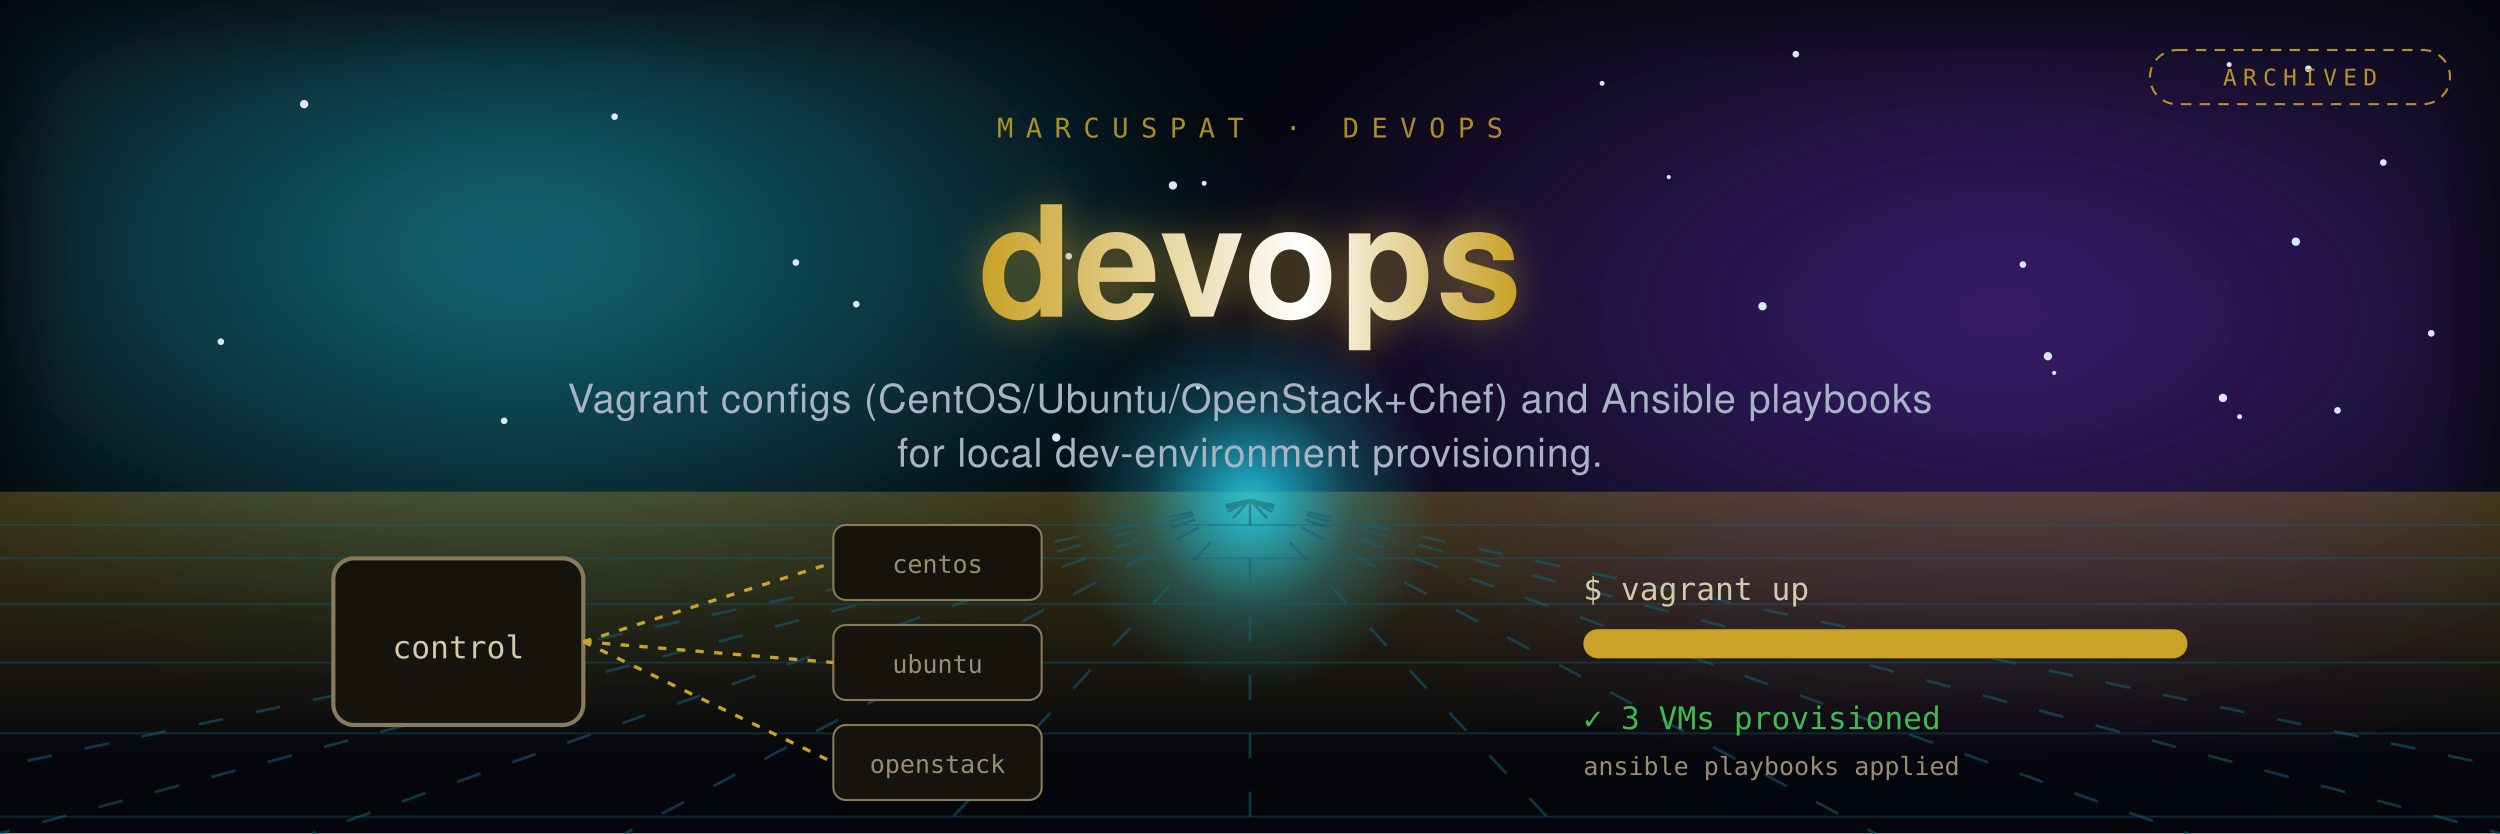
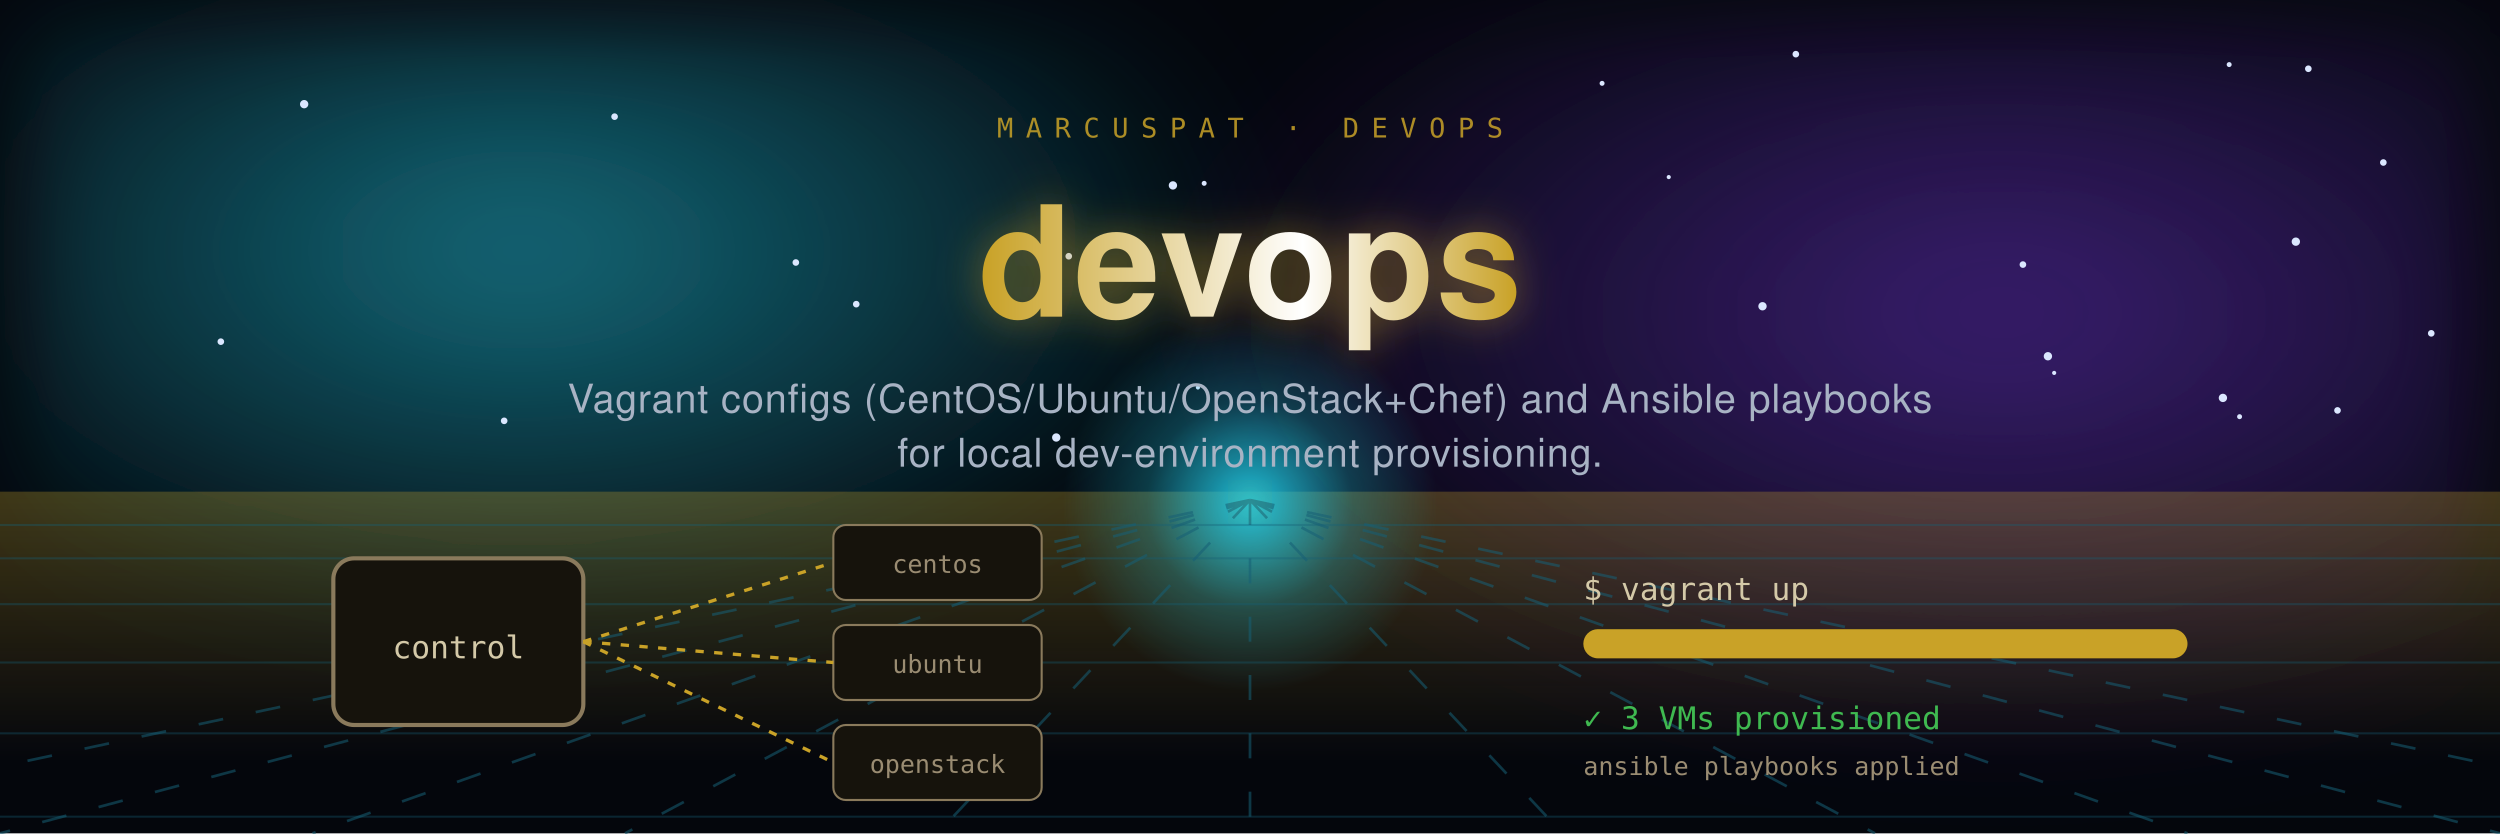
- <svg xmlns="http://www.w3.org/2000/svg" width="1200" height="400" viewBox="0 0 1200 400" role="img" aria-label="devops — devops">
+ <svg xmlns="http://www.w3.org/2000/svg" width="1200" height="400" viewBox="0 0 1200 400" role="img" aria-label="devops: Vagrant configs (CentOS/Ubuntu/OpenStack+Chef) and Ansible playbooks">
  <defs>
    <radialGradient id="aur1">
      <stop offset="0" stop-color="#22d3ee" stop-opacity="0.50" />
      <stop offset="1" stop-color="#22d3ee" stop-opacity="0" />
    </radialGradient>
    <radialGradient id="aur2">
      <stop offset="0" stop-color="#7c3aed" stop-opacity="0.45" />
      <stop offset="1" stop-color="#7c3aed" stop-opacity="0" />
    </radialGradient>
    <radialGradient id="orb">
      <stop offset="0" stop-color="#22d3ee" stop-opacity="0.9" />
      <stop offset="0.55" stop-color="#22d3ee" stop-opacity="0.25" />
      <stop offset="1" stop-color="#22d3ee" stop-opacity="0" />
    </radialGradient>
    <linearGradient id="tgrad" x1="0" x2="1">
      <stop offset="0" stop-color="#c9a227" />
      <stop offset="0.6" stop-color="#ffffff" />
      <stop offset="1" stop-color="#c9a227" />
    </linearGradient>
    <linearGradient id="beam" x1="0" x2="1">
      <stop offset="0" stop-color="#ffffff" stop-opacity="0" />
      <stop offset="0.5" stop-color="#ffffff" stop-opacity="0.45" />
      <stop offset="1" stop-color="#ffffff" stop-opacity="0" />
    </linearGradient>
    <linearGradient id="hglow" x1="0" x2="0" y1="0" y2="1">
      <stop offset="0" stop-color="#c9a227" stop-opacity="0.30" />
      <stop offset="1" stop-color="#c9a227" stop-opacity="0" />
    </linearGradient>
    <filter id="soft" x="-80%" y="-80%" width="260%" height="260%">
      <feGaussianBlur stdDeviation="30" />
    </filter>
    <filter id="glow" x="-80%" y="-80%" width="260%" height="260%">
      <feGaussianBlur stdDeviation="5" />
    </filter>
    <filter id="glow2" x="-80%" y="-80%" width="260%" height="260%">
      <feGaussianBlur stdDeviation="10" />
    </filter>
  </defs>
  <rect width="1200" height="400" fill="#04060c" />
  <ellipse cx="250" cy="120" rx="360" ry="190" fill="url(#aur1)" filter="url(#soft)">
    <animateTransform attributeName="transform" type="translate" values="0 0; 70 24; -40 12; 0 0" dur="26s" repeatCount="indefinite" />
  </ellipse>
  <ellipse cx="960" cy="150" rx="400" ry="210" fill="url(#aur2)" filter="url(#soft)">
    <animateTransform attributeName="transform" type="translate" values="0 0; -60 18; 34 -12; 0 0" dur="32s" repeatCount="indefinite" />
  </ellipse>
  <g>
    <circle cx="513" cy="123" r="1.6" fill="#dbe7ff">
      <animate attributeName="opacity" values="0.08;0.85;0.08" dur="2.89s" begin="-0.04s" repeatCount="indefinite" />
    </circle>
    <circle cx="1075" cy="200" r="1.2" fill="#dbe7ff">
      <animate attributeName="opacity" values="0.08;0.85;0.08" dur="3.77s" begin="-3.10s" repeatCount="indefinite" />
    </circle>
    <circle cx="986" cy="179" r="1" fill="#dbe7ff">
      <animate attributeName="opacity" values="0.08;0.85;0.08" dur="2.52s" begin="-4.43s" repeatCount="indefinite" />
    </circle>
    <circle cx="862" cy="26" r="1.6" fill="#dbe7ff">
      <animate attributeName="opacity" values="0.08;0.85;0.08" dur="2.98s" begin="-1.09s" repeatCount="indefinite" />
    </circle>
    <circle cx="507" cy="210" r="2" fill="#dbe7ff">
      <animate attributeName="opacity" values="0.08;0.85;0.08" dur="4.58s" begin="-3.58s" repeatCount="indefinite" />
    </circle>
    <circle cx="382" cy="126" r="1.6" fill="#dbe7ff">
      <animate attributeName="opacity" values="0.08;0.85;0.08" dur="2.40s" begin="-1.24s" repeatCount="indefinite" />
    </circle>
    <circle cx="242" cy="202" r="1.6" fill="#dbe7ff">
      <animate attributeName="opacity" values="0.08;0.85;0.08" dur="4.51s" begin="-3.79s" repeatCount="indefinite" />
    </circle>
    <circle cx="411" cy="146" r="1.6" fill="#dbe7ff">
      <animate attributeName="opacity" values="0.08;0.85;0.08" dur="3.36s" begin="-3.49s" repeatCount="indefinite" />
    </circle>
    <circle cx="578" cy="88" r="1.2" fill="#dbe7ff">
      <animate attributeName="opacity" values="0.08;0.85;0.08" dur="2.99s" begin="-3.03s" repeatCount="indefinite" />
    </circle>
    <circle cx="146" cy="50" r="2" fill="#dbe7ff">
      <animate attributeName="opacity" values="0.08;0.85;0.08" dur="3.11s" begin="-2.96s" repeatCount="indefinite" />
    </circle>
    <circle cx="1108" cy="33" r="1.6" fill="#dbe7ff">
      <animate attributeName="opacity" values="0.08;0.85;0.08" dur="2.83s" begin="-3.51s" repeatCount="indefinite" />
    </circle>
    <circle cx="1122" cy="197" r="1.6" fill="#dbe7ff">
      <animate attributeName="opacity" values="0.08;0.85;0.08" dur="2.30s" begin="-4.42s" repeatCount="indefinite" />
    </circle>
    <circle cx="295" cy="56" r="1.6" fill="#dbe7ff">
      <animate attributeName="opacity" values="0.08;0.85;0.08" dur="3.83s" begin="-0.73s" repeatCount="indefinite" />
    </circle>
    <circle cx="1167" cy="160" r="1.6" fill="#dbe7ff">
      <animate attributeName="opacity" values="0.08;0.85;0.08" dur="2.40s" begin="-0.13s" repeatCount="indefinite" />
    </circle>
    <circle cx="1067" cy="191" r="2" fill="#dbe7ff">
      <animate attributeName="opacity" values="0.08;0.85;0.08" dur="2.86s" begin="-3.99s" repeatCount="indefinite" />
    </circle>
    <circle cx="1070" cy="31" r="1.2" fill="#dbe7ff">
      <animate attributeName="opacity" values="0.08;0.85;0.08" dur="4.20s" begin="-3.96s" repeatCount="indefinite" />
    </circle>
    <circle cx="971" cy="127" r="1.6" fill="#dbe7ff">
      <animate attributeName="opacity" values="0.08;0.85;0.08" dur="2.45s" begin="-2.23s" repeatCount="indefinite" />
    </circle>
    <circle cx="563" cy="89" r="2" fill="#dbe7ff">
      <animate attributeName="opacity" values="0.08;0.85;0.08" dur="3.31s" begin="-3.66s" repeatCount="indefinite" />
    </circle>
    <circle cx="769" cy="40" r="1.2" fill="#dbe7ff">
      <animate attributeName="opacity" values="0.08;0.85;0.08" dur="2.21s" begin="-0.14s" repeatCount="indefinite" />
    </circle>
    <circle cx="801" cy="85" r="1" fill="#dbe7ff">
      <animate attributeName="opacity" values="0.08;0.85;0.08" dur="4.03s" begin="-1.83s" repeatCount="indefinite" />
    </circle>
    <circle cx="846" cy="147" r="2" fill="#dbe7ff">
      <animate attributeName="opacity" values="0.08;0.85;0.08" dur="4.11s" begin="-2.56s" repeatCount="indefinite" />
    </circle>
    <circle cx="983" cy="171" r="2" fill="#dbe7ff">
      <animate attributeName="opacity" values="0.08;0.85;0.08" dur="2.23s" begin="-0.58s" repeatCount="indefinite" />
    </circle>
    <circle cx="575" cy="186" r="1" fill="#dbe7ff">
      <animate attributeName="opacity" values="0.08;0.85;0.08" dur="2.31s" begin="-0.60s" repeatCount="indefinite" />
    </circle>
    <circle cx="106" cy="164" r="1.6" fill="#dbe7ff">
      <animate attributeName="opacity" values="0.08;0.85;0.08" dur="3.82s" begin="-2.22s" repeatCount="indefinite" />
    </circle>
    <circle cx="1102" cy="116" r="2" fill="#dbe7ff">
      <animate attributeName="opacity" values="0.08;0.85;0.08" dur="3.30s" begin="-4.27s" repeatCount="indefinite" />
    </circle>
    <circle cx="1144" cy="78" r="1.6" fill="#dbe7ff">
      <animate attributeName="opacity" values="0.08;0.85;0.08" dur="3.92s" begin="-2.46s" repeatCount="indefinite" />
    </circle>
  </g>
  <rect x="0" y="236" width="1200" height="130" fill="url(#hglow)">
    <animate attributeName="opacity" values="0.45;0.9;0.45" dur="7s" repeatCount="indefinite" />
  </rect>
  <circle cx="600" cy="242" r="90" fill="url(#orb)">
    <animate attributeName="r" values="78;110;78" dur="6s" repeatCount="indefinite" />
  </circle>
  <path d="M600 240 L-150 400 M600 240 L0 400 M600 240 L150 400 M600 240 L300 400 M600 240 L450 400 M600 240 L600 400 M600 240 L750 400 M600 240 L900 400 M600 240 L1050 400 M600 240 L1200 400 M600 240 L1350 400" stroke="#155e75" stroke-width="1.3" opacity="0.55" fill="none" stroke-dasharray="12 16">
    <animate attributeName="stroke-dashoffset" values="0;-56" dur="0.9s" repeatCount="indefinite" />
  </path>
  <path d="M0 252 H1200 M0 268 H1200 M0 290 H1200 M0 318 H1200 M0 352 H1200 M0 392 H1200" stroke="#155e75" stroke-width="1" opacity="0.35" fill="none" />
  <circle cx="600" cy="241" r="4" fill="#c9a227" filter="url(#glow2)">
    <animate attributeName="opacity" values="0.6;1;0.6" dur="2.6s" repeatCount="indefinite" />
  </circle>
  <rect x="-260" y="-90" width="170" height="580" fill="url(#beam)" opacity="0.10" filter="url(#soft)" transform="rotate(14)">
    <animateTransform attributeName="transform" type="translate" additive="sum" values="-350 0;1750 0" dur="7s" repeatCount="indefinite" />
  </rect>
  <rect x="-260" y="-90" width="170" height="580" fill="url(#beam)" opacity="0.07" filter="url(#soft)" transform="rotate(14)">
    <animateTransform attributeName="transform" type="translate" additive="sum" values="-350 0;1750 0" dur="7s" begin="-3.4s" repeatCount="indefinite" />
  </rect>
  <text x="600" y="66" text-anchor="middle" font-family="ui-monospace,Menlo,Consolas,monospace" font-size="13" letter-spacing="6" fill="#c9a227" opacity="0.85">MARCUSPAT · DEVOPS</text>
  <text x="600" y="152" text-anchor="middle" font-family="-apple-system,Segoe UI,Helvetica,Arial,sans-serif" font-size="74" font-weight="800" letter-spacing="1" fill="#c9a227" opacity="0.55" filter="url(#glow2)">devops</text>
  <text x="600" y="152" text-anchor="middle" font-family="-apple-system,Segoe UI,Helvetica,Arial,sans-serif" font-size="74" font-weight="800" letter-spacing="1" fill="url(#tgrad)">devops</text>
  <text x="600" y="198" text-anchor="middle" font-family="-apple-system,Segoe UI,Helvetica,Arial,sans-serif" font-size="19" letter-spacing="0.4" fill="#a8b3c4">Vagrant configs (CentOS/Ubuntu/OpenStack+Chef) and Ansible playbooks</text>
  <text x="600" y="224" text-anchor="middle" font-family="-apple-system,Segoe UI,Helvetica,Arial,sans-serif" font-size="19" letter-spacing="0.4" fill="#a8b3c4">for local dev-environment provisioning.</text>
-   <g opacity="0.9">
-     <rect x="1032" y="24" width="144" height="26" rx="13" fill="none" stroke="#c9a227" stroke-dasharray="5 4">
-       <animate attributeName="stroke-dashoffset" values="0;-18" dur="2.4s" repeatCount="indefinite" />
-     </rect>
-     <text x="1104" y="41" text-anchor="middle" font-family="ui-monospace,Menlo,Consolas,monospace" font-size="11" letter-spacing="3" fill="#c9a227">ARCHIVED</text>
-   </g>
  <g transform="translate(600,308)">
    <rect x="-440" y="-40" width="120" height="80" rx="10" fill="#16130c" stroke="#8a7a5c" stroke-width="2" />
    <text x="-380" y="8" font-family="ui-monospace,Menlo,Consolas,monospace" font-size="15" fill="#d4c9a8" text-anchor="middle">control</text>
    <g font-family="ui-monospace,Menlo,Consolas,monospace" font-size="12" fill="#9a8c72" text-anchor="middle">
      <rect x="-200" y="-56" width="100" height="36" rx="6" fill="#16130c" stroke="#8a7a5c" />
      <text x="-150" y="-33">centos</text>
      <rect x="-200" y="-8" width="100" height="36" rx="6" fill="#16130c" stroke="#8a7a5c" />
      <text x="-150" y="15">ubuntu</text>
      <rect x="-200" y="40" width="100" height="36" rx="6" fill="#16130c" stroke="#8a7a5c" />
      <text x="-150" y="63">openstack</text>
    </g>
    <g stroke="#c9a227" stroke-width="1.6" stroke-dasharray="4 5">
      <line x1="-320" y1="0" x2="-200" y2="-38">
        <animate attributeName="stroke-dashoffset" values="0;-18" dur="0.9s" repeatCount="indefinite" />
      </line>
      <line x1="-320" y1="0" x2="-200" y2="10">
        <animate attributeName="stroke-dashoffset" values="0;-18" dur="0.9s" begin="-0.3s" repeatCount="indefinite" />
      </line>
      <line x1="-320" y1="0" x2="-200" y2="58">
        <animate attributeName="stroke-dashoffset" values="0;-18" dur="0.9s" begin="-0.6s" repeatCount="indefinite" />
      </line>
    </g>
    <text x="160" y="-20" font-family="ui-monospace,Menlo,Consolas,monospace" font-size="15" fill="#d4c9a8">$ vagrant up</text>
    <rect x="160" y="-6" width="290" height="14" rx="7" fill="#241e12" />
    <rect x="160" y="-6" width="290" height="14" rx="7" fill="#c9a227">
      <animate attributeName="width" values="0;290" dur="4s" repeatCount="indefinite" />
    </rect>
    <text x="160" y="42" font-family="ui-monospace,Menlo,Consolas,monospace" font-size="15" fill="#3fb950">✓ 3 VMs provisioned</text>
    <text x="160" y="64" font-family="ui-monospace,Menlo,Consolas,monospace" font-size="12" fill="#9a8c72">ansible playbooks applied</text>
  </g>
</svg>
